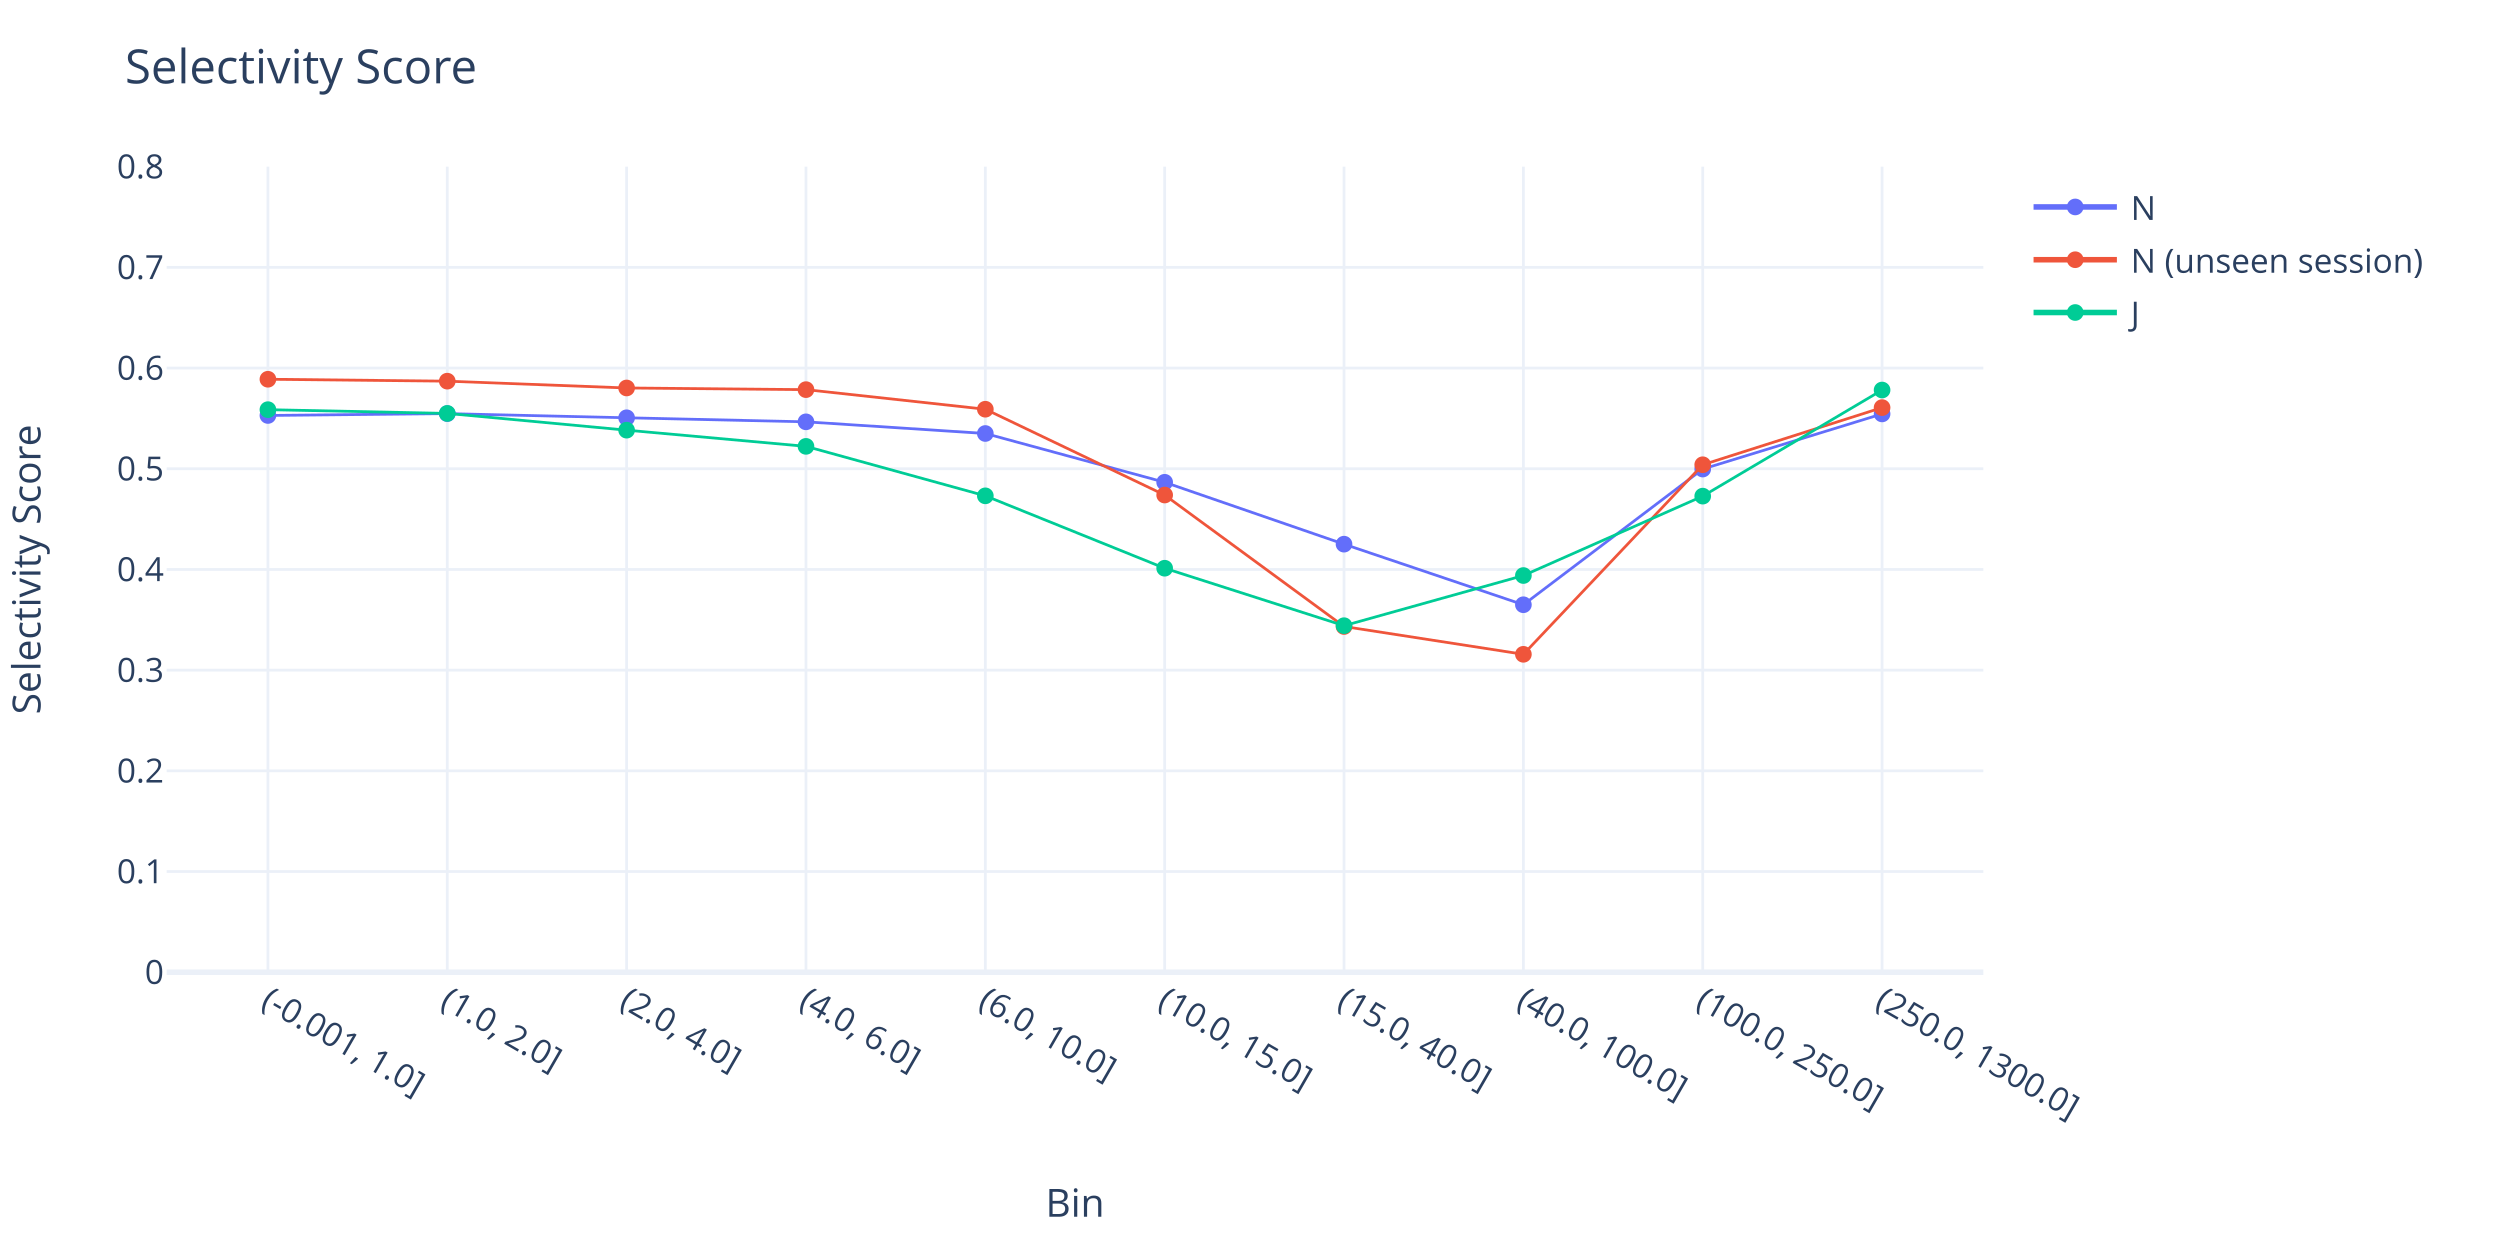
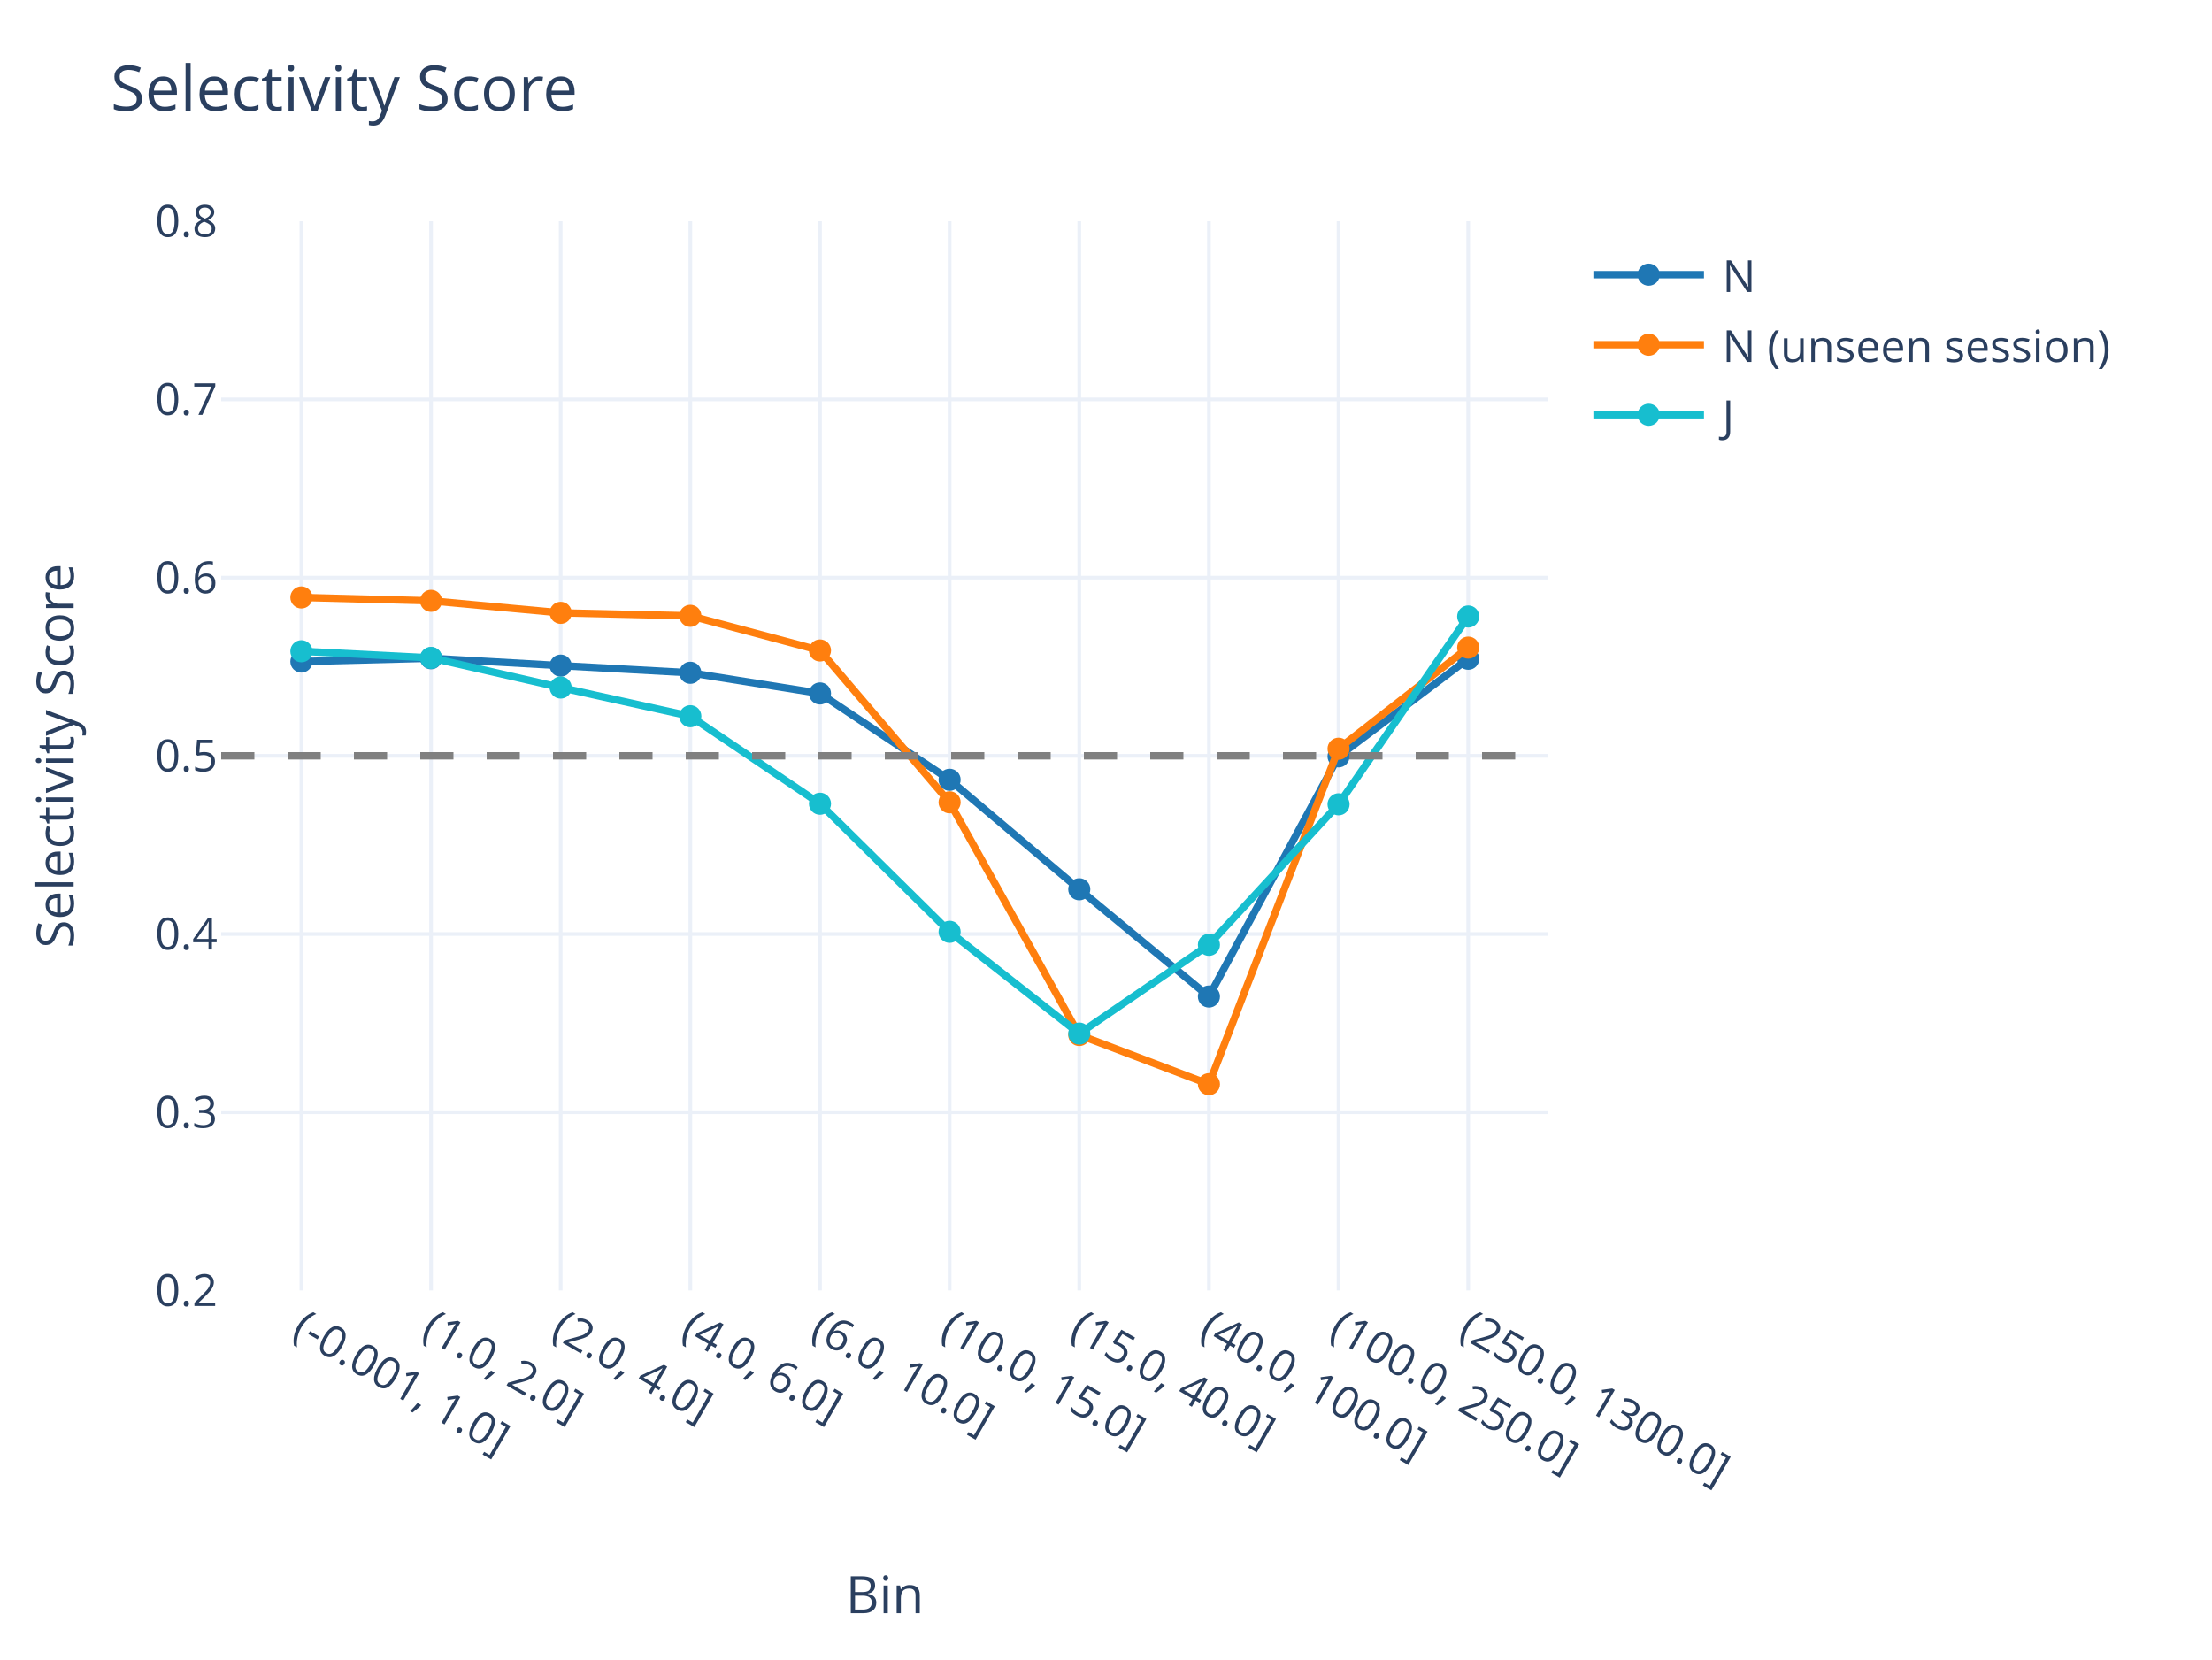
- <svg xmlns="http://www.w3.org/2000/svg" class="main-svg" width="1800" height="900" style="" viewBox="0 0 900 450">
-   <rect x="0" y="0" width="900" height="450" style="fill: rgb(255, 255, 255); fill-opacity: 1;" />
-   <defs id="defs-b07e04">
+ <svg xmlns="http://www.w3.org/2000/svg" class="main-svg" width="600" height="450" style="" viewBox="0 0 600 450">
+   <rect x="0" y="0" width="600" height="450" style="fill: rgb(255, 255, 255); fill-opacity: 1;" />
+   <defs id="defs-a3c5ea">
    <g class="clips">
-       <clipPath id="clipb07e04xyplot" class="plotclip">
-         <rect width="654" height="290" />
-       </clipPath>
-       <clipPath class="axesclip" id="clipb07e04x">
-         <rect x="60" y="0" width="654" height="450" />
-       </clipPath>
-       <clipPath class="axesclip" id="clipb07e04y">
-         <rect x="0" y="60" width="900" height="290" />
-       </clipPath>
-       <clipPath class="axesclip" id="clipb07e04xy">
-         <rect x="60" y="60" width="654" height="290" />
+       <clipPath id="clipa3c5eaxyplot" class="plotclip">
+         <rect width="360" height="290" />
+       </clipPath>
+       <clipPath class="axesclip" id="clipa3c5eax">
+         <rect x="60" y="0" width="360" height="450" />
+       </clipPath>
+       <clipPath class="axesclip" id="clipa3c5eay">
+         <rect x="0" y="60" width="600" height="290" />
+       </clipPath>
+       <clipPath class="axesclip" id="clipa3c5eaxy">
+         <rect x="60" y="60" width="360" height="290" />
      </clipPath>
    </g>
    <g class="gradients" />
+     <g class="patterns" />
  </defs>
  <g class="bglayer" />
  <g class="layer-below">
    <g class="imagelayer" />
    <g class="shapelayer" />
  </g>
  <g class="cartesianlayer">
    <g class="subplot xy">
      <g class="layer-subplot">
        <g class="shapelayer" />
        <g class="imagelayer" />
      </g>
+       <g class="minor-gridlayer">
+         <g class="x" />
+         <g class="y" />
+       </g>
      <g class="gridlayer">
        <g class="x">
-           <path class="xgrid crisp" transform="translate(96.45,0)" d="M0,60v290" style="stroke: rgb(235, 240, 248); stroke-opacity: 1; stroke-width: 1px;" />
-           <path class="xgrid crisp" transform="translate(161.02,0)" d="M0,60v290" style="stroke: rgb(235, 240, 248); stroke-opacity: 1; stroke-width: 1px;" />
-           <path class="xgrid crisp" transform="translate(225.58,0)" d="M0,60v290" style="stroke: rgb(235, 240, 248); stroke-opacity: 1; stroke-width: 1px;" />
-           <path class="xgrid crisp" transform="translate(290.15,0)" d="M0,60v290" style="stroke: rgb(235, 240, 248); stroke-opacity: 1; stroke-width: 1px;" />
-           <path class="xgrid crisp" transform="translate(354.72,0)" d="M0,60v290" style="stroke: rgb(235, 240, 248); stroke-opacity: 1; stroke-width: 1px;" />
-           <path class="xgrid crisp" transform="translate(419.28,0)" d="M0,60v290" style="stroke: rgb(235, 240, 248); stroke-opacity: 1; stroke-width: 1px;" />
-           <path class="xgrid crisp" transform="translate(483.85,0)" d="M0,60v290" style="stroke: rgb(235, 240, 248); stroke-opacity: 1; stroke-width: 1px;" />
-           <path class="xgrid crisp" transform="translate(548.42,0)" d="M0,60v290" style="stroke: rgb(235, 240, 248); stroke-opacity: 1; stroke-width: 1px;" />
-           <path class="xgrid crisp" transform="translate(612.98,0)" d="M0,60v290" style="stroke: rgb(235, 240, 248); stroke-opacity: 1; stroke-width: 1px;" />
-           <path class="xgrid crisp" transform="translate(677.55,0)" d="M0,60v290" style="stroke: rgb(235, 240, 248); stroke-opacity: 1; stroke-width: 1px;" />
+           <path class="xgrid crisp" transform="translate(81.75,0)" d="M0,60v290" style="stroke: rgb(235, 240, 248); stroke-opacity: 1; stroke-width: 1px;" />
+           <path class="xgrid crisp" transform="translate(116.92,0)" d="M0,60v290" style="stroke: rgb(235, 240, 248); stroke-opacity: 1; stroke-width: 1px;" />
+           <path class="xgrid crisp" transform="translate(152.08,0)" d="M0,60v290" style="stroke: rgb(235, 240, 248); stroke-opacity: 1; stroke-width: 1px;" />
+           <path class="xgrid crisp" transform="translate(187.25,0)" d="M0,60v290" style="stroke: rgb(235, 240, 248); stroke-opacity: 1; stroke-width: 1px;" />
+           <path class="xgrid crisp" transform="translate(222.42,0)" d="M0,60v290" style="stroke: rgb(235, 240, 248); stroke-opacity: 1; stroke-width: 1px;" />
+           <path class="xgrid crisp" transform="translate(257.58,0)" d="M0,60v290" style="stroke: rgb(235, 240, 248); stroke-opacity: 1; stroke-width: 1px;" />
+           <path class="xgrid crisp" transform="translate(292.75,0)" d="M0,60v290" style="stroke: rgb(235, 240, 248); stroke-opacity: 1; stroke-width: 1px;" />
+           <path class="xgrid crisp" transform="translate(327.92,0)" d="M0,60v290" style="stroke: rgb(235, 240, 248); stroke-opacity: 1; stroke-width: 1px;" />
+           <path class="xgrid crisp" transform="translate(363.08,0)" d="M0,60v290" style="stroke: rgb(235, 240, 248); stroke-opacity: 1; stroke-width: 1px;" />
+           <path class="xgrid crisp" transform="translate(398.25,0)" d="M0,60v290" style="stroke: rgb(235, 240, 248); stroke-opacity: 1; stroke-width: 1px;" />
        </g>
        <g class="y">
-           <path class="ygrid crisp" transform="translate(0,313.75)" d="M60,0h654" style="stroke: rgb(235, 240, 248); stroke-opacity: 1; stroke-width: 1px;" />
-           <path class="ygrid crisp" transform="translate(0,277.5)" d="M60,0h654" style="stroke: rgb(235, 240, 248); stroke-opacity: 1; stroke-width: 1px;" />
-           <path class="ygrid crisp" transform="translate(0,241.25)" d="M60,0h654" style="stroke: rgb(235, 240, 248); stroke-opacity: 1; stroke-width: 1px;" />
-           <path class="ygrid crisp" transform="translate(0,205)" d="M60,0h654" style="stroke: rgb(235, 240, 248); stroke-opacity: 1; stroke-width: 1px;" />
-           <path class="ygrid crisp" transform="translate(0,168.75)" d="M60,0h654" style="stroke: rgb(235, 240, 248); stroke-opacity: 1; stroke-width: 1px;" />
-           <path class="ygrid crisp" transform="translate(0,132.5)" d="M60,0h654" style="stroke: rgb(235, 240, 248); stroke-opacity: 1; stroke-width: 1px;" />
-           <path class="ygrid crisp" transform="translate(0,96.25)" d="M60,0h654" style="stroke: rgb(235, 240, 248); stroke-opacity: 1; stroke-width: 1px;" />
-         </g>
-       </g>
-       <g class="zerolinelayer">
-         <path class="yzl zl crisp" transform="translate(0,350)" d="M60,0h654" style="stroke: rgb(235, 240, 248); stroke-opacity: 1; stroke-width: 2px;" />
+           <path class="ygrid crisp" transform="translate(0,301.67)" d="M60,0h360" style="stroke: rgb(235, 240, 248); stroke-opacity: 1; stroke-width: 1px;" />
+           <path class="ygrid crisp" transform="translate(0,253.33)" d="M60,0h360" style="stroke: rgb(235, 240, 248); stroke-opacity: 1; stroke-width: 1px;" />
+           <path class="ygrid crisp" transform="translate(0,205)" d="M60,0h360" style="stroke: rgb(235, 240, 248); stroke-opacity: 1; stroke-width: 1px;" />
+           <path class="ygrid crisp" transform="translate(0,156.67)" d="M60,0h360" style="stroke: rgb(235, 240, 248); stroke-opacity: 1; stroke-width: 1px;" />
+           <path class="ygrid crisp" transform="translate(0,108.33)" d="M60,0h360" style="stroke: rgb(235, 240, 248); stroke-opacity: 1; stroke-width: 1px;" />
+         </g>
+       </g>
+       <g class="zerolinelayer" />
+       <g class="layer-between">
+         <g class="shapelayer" />
+         <g class="imagelayer" />
      </g>
      <path class="xlines-below" />
      <path class="ylines-below" />
      <g class="overlines-below" />
      <g class="xaxislayer-below" />
      <g class="yaxislayer-below" />
      <g class="overaxes-below" />
-       <g class="plot" transform="translate(60,60)" clip-path="url('#clipb07e04xyplot')">
-         <g class="scatterlayer mlayer">
-           <g class="trace scatter traced66a57" style="stroke-miterlimit: 2; opacity: 1;">
-             <g class="fills" />
-             <g class="errorbars" />
-             <g class="lines">
-               <path class="js-line" d="M36.45,89.57L101.02,88.9L165.58,90.4L230.15,91.86L294.72,96.06L359.28,113.62L423.85,135.9L488.42,157.71L552.98,108.86L617.55,89.01" style="vector-effect: non-scaling-stroke; fill: none; stroke: rgb(99, 110, 250); stroke-opacity: 1; stroke-width: 2px; opacity: 1;" />
-             </g>
-             <g class="points">
-               <path class="point" transform="translate(36.45,89.57)" d="M3,0A3,3 0 1,1 0,-3A3,3 0 0,1 3,0Z" style="opacity: 1; stroke-width: 0px; fill: rgb(99, 110, 250); fill-opacity: 1;" />
-               <path class="point" transform="translate(101.02,88.9)" d="M3,0A3,3 0 1,1 0,-3A3,3 0 0,1 3,0Z" style="opacity: 1; stroke-width: 0px; fill: rgb(99, 110, 250); fill-opacity: 1;" />
-               <path class="point" transform="translate(165.58,90.4)" d="M3,0A3,3 0 1,1 0,-3A3,3 0 0,1 3,0Z" style="opacity: 1; stroke-width: 0px; fill: rgb(99, 110, 250); fill-opacity: 1;" />
-               <path class="point" transform="translate(230.15,91.86)" d="M3,0A3,3 0 1,1 0,-3A3,3 0 0,1 3,0Z" style="opacity: 1; stroke-width: 0px; fill: rgb(99, 110, 250); fill-opacity: 1;" />
-               <path class="point" transform="translate(294.72,96.06)" d="M3,0A3,3 0 1,1 0,-3A3,3 0 0,1 3,0Z" style="opacity: 1; stroke-width: 0px; fill: rgb(99, 110, 250); fill-opacity: 1;" />
-               <path class="point" transform="translate(359.28,113.62)" d="M3,0A3,3 0 1,1 0,-3A3,3 0 0,1 3,0Z" style="opacity: 1; stroke-width: 0px; fill: rgb(99, 110, 250); fill-opacity: 1;" />
-               <path class="point" transform="translate(423.85,135.9)" d="M3,0A3,3 0 1,1 0,-3A3,3 0 0,1 3,0Z" style="opacity: 1; stroke-width: 0px; fill: rgb(99, 110, 250); fill-opacity: 1;" />
-               <path class="point" transform="translate(488.42,157.71)" d="M3,0A3,3 0 1,1 0,-3A3,3 0 0,1 3,0Z" style="opacity: 1; stroke-width: 0px; fill: rgb(99, 110, 250); fill-opacity: 1;" />
-               <path class="point" transform="translate(552.98,108.86)" d="M3,0A3,3 0 1,1 0,-3A3,3 0 0,1 3,0Z" style="opacity: 1; stroke-width: 0px; fill: rgb(99, 110, 250); fill-opacity: 1;" />
-               <path class="point" transform="translate(617.55,89.01)" d="M3,0A3,3 0 1,1 0,-3A3,3 0 0,1 3,0Z" style="opacity: 1; stroke-width: 0px; fill: rgb(99, 110, 250); fill-opacity: 1;" />
-             </g>
-             <g class="text" />
-           </g>
-           <g class="trace scatter trace0c02f6" style="stroke-miterlimit: 2; opacity: 1;">
-             <g class="fills" />
-             <g class="errorbars" />
-             <g class="lines">
-               <path class="js-line" d="M36.45,76.53L101.02,77.22L165.58,79.67L230.15,80.27L294.72,87.32L359.28,118.21L423.85,165.54L488.42,175.55L552.98,107.31L617.55,86.74" style="vector-effect: non-scaling-stroke; fill: none; stroke: rgb(239, 85, 59); stroke-opacity: 1; stroke-width: 2px; opacity: 1;" />
-             </g>
-             <g class="points">
-               <path class="point" transform="translate(36.45,76.53)" d="M3,0A3,3 0 1,1 0,-3A3,3 0 0,1 3,0Z" style="opacity: 1; stroke-width: 0px; fill: rgb(239, 85, 59); fill-opacity: 1;" />
-               <path class="point" transform="translate(101.02,77.22)" d="M3,0A3,3 0 1,1 0,-3A3,3 0 0,1 3,0Z" style="opacity: 1; stroke-width: 0px; fill: rgb(239, 85, 59); fill-opacity: 1;" />
-               <path class="point" transform="translate(165.58,79.67)" d="M3,0A3,3 0 1,1 0,-3A3,3 0 0,1 3,0Z" style="opacity: 1; stroke-width: 0px; fill: rgb(239, 85, 59); fill-opacity: 1;" />
-               <path class="point" transform="translate(230.15,80.27)" d="M3,0A3,3 0 1,1 0,-3A3,3 0 0,1 3,0Z" style="opacity: 1; stroke-width: 0px; fill: rgb(239, 85, 59); fill-opacity: 1;" />
-               <path class="point" transform="translate(294.72,87.32)" d="M3,0A3,3 0 1,1 0,-3A3,3 0 0,1 3,0Z" style="opacity: 1; stroke-width: 0px; fill: rgb(239, 85, 59); fill-opacity: 1;" />
-               <path class="point" transform="translate(359.28,118.21)" d="M3,0A3,3 0 1,1 0,-3A3,3 0 0,1 3,0Z" style="opacity: 1; stroke-width: 0px; fill: rgb(239, 85, 59); fill-opacity: 1;" />
-               <path class="point" transform="translate(423.85,165.54)" d="M3,0A3,3 0 1,1 0,-3A3,3 0 0,1 3,0Z" style="opacity: 1; stroke-width: 0px; fill: rgb(239, 85, 59); fill-opacity: 1;" />
-               <path class="point" transform="translate(488.42,175.55)" d="M3,0A3,3 0 1,1 0,-3A3,3 0 0,1 3,0Z" style="opacity: 1; stroke-width: 0px; fill: rgb(239, 85, 59); fill-opacity: 1;" />
-               <path class="point" transform="translate(552.98,107.31)" d="M3,0A3,3 0 1,1 0,-3A3,3 0 0,1 3,0Z" style="opacity: 1; stroke-width: 0px; fill: rgb(239, 85, 59); fill-opacity: 1;" />
-               <path class="point" transform="translate(617.55,86.74)" d="M3,0A3,3 0 1,1 0,-3A3,3 0 0,1 3,0Z" style="opacity: 1; stroke-width: 0px; fill: rgb(239, 85, 59); fill-opacity: 1;" />
-             </g>
-             <g class="text" />
-           </g>
-           <g class="trace scatter trace820ba8" style="stroke-miterlimit: 2; opacity: 1;">
-             <g class="fills" />
-             <g class="errorbars" />
-             <g class="lines">
-               <path class="js-line" d="M36.45,87.48L101.02,88.83L165.58,94.86L230.15,100.69L294.72,118.5L359.28,144.56L423.85,165.25L488.42,147.19L552.98,118.61L617.55,80.41" style="vector-effect: non-scaling-stroke; fill: none; stroke: rgb(0, 204, 150); stroke-opacity: 1; stroke-width: 2px; opacity: 1;" />
-             </g>
-             <g class="points">
-               <path class="point" transform="translate(36.45,87.48)" d="M3,0A3,3 0 1,1 0,-3A3,3 0 0,1 3,0Z" style="opacity: 1; stroke-width: 0px; fill: rgb(0, 204, 150); fill-opacity: 1;" />
-               <path class="point" transform="translate(101.02,88.83)" d="M3,0A3,3 0 1,1 0,-3A3,3 0 0,1 3,0Z" style="opacity: 1; stroke-width: 0px; fill: rgb(0, 204, 150); fill-opacity: 1;" />
-               <path class="point" transform="translate(165.58,94.86)" d="M3,0A3,3 0 1,1 0,-3A3,3 0 0,1 3,0Z" style="opacity: 1; stroke-width: 0px; fill: rgb(0, 204, 150); fill-opacity: 1;" />
-               <path class="point" transform="translate(230.15,100.69)" d="M3,0A3,3 0 1,1 0,-3A3,3 0 0,1 3,0Z" style="opacity: 1; stroke-width: 0px; fill: rgb(0, 204, 150); fill-opacity: 1;" />
-               <path class="point" transform="translate(294.72,118.5)" d="M3,0A3,3 0 1,1 0,-3A3,3 0 0,1 3,0Z" style="opacity: 1; stroke-width: 0px; fill: rgb(0, 204, 150); fill-opacity: 1;" />
-               <path class="point" transform="translate(359.28,144.56)" d="M3,0A3,3 0 1,1 0,-3A3,3 0 0,1 3,0Z" style="opacity: 1; stroke-width: 0px; fill: rgb(0, 204, 150); fill-opacity: 1;" />
-               <path class="point" transform="translate(423.85,165.25)" d="M3,0A3,3 0 1,1 0,-3A3,3 0 0,1 3,0Z" style="opacity: 1; stroke-width: 0px; fill: rgb(0, 204, 150); fill-opacity: 1;" />
-               <path class="point" transform="translate(488.42,147.19)" d="M3,0A3,3 0 1,1 0,-3A3,3 0 0,1 3,0Z" style="opacity: 1; stroke-width: 0px; fill: rgb(0, 204, 150); fill-opacity: 1;" />
-               <path class="point" transform="translate(552.98,118.61)" d="M3,0A3,3 0 1,1 0,-3A3,3 0 0,1 3,0Z" style="opacity: 1; stroke-width: 0px; fill: rgb(0, 204, 150); fill-opacity: 1;" />
-               <path class="point" transform="translate(617.55,80.41)" d="M3,0A3,3 0 1,1 0,-3A3,3 0 0,1 3,0Z" style="opacity: 1; stroke-width: 0px; fill: rgb(0, 204, 150); fill-opacity: 1;" />
-             </g>
-             <g class="text" />
-           </g>
-         </g>
-       </g>
-       <g class="overplot" />
+       <g class="overplot">
+         <g class="xy" transform="translate(60,60)" clip-path="url(#clipa3c5eaxyplot)">
+           <g class="scatterlayer mlayer">
+             <g class="trace scatter trace5f40be" style="stroke-miterlimit: 2; opacity: 1;">
+               <g class="fills" />
+               <g class="errorbars" />
+               <g class="lines">
+                 <path class="js-line" d="M21.75,119.43L56.92,118.54L92.08,120.54L127.25,122.48L162.42,128.08L197.58,151.5L232.75,181.2L267.92,210.29L303.08,145.15L338.25,118.68" style="vector-effect: none; fill: none; stroke: rgb(31, 119, 180); stroke-opacity: 1; stroke-width: 2px; opacity: 1;" />
+               </g>
+               <g class="points">
+                 <path class="point" transform="translate(21.75,119.43)" d="M3,0A3,3 0 1,1 0,-3A3,3 0 0,1 3,0Z" style="opacity: 1; stroke-width: 0px; fill: rgb(31, 119, 180); fill-opacity: 1;" />
+                 <path class="point" transform="translate(56.92,118.54)" d="M3,0A3,3 0 1,1 0,-3A3,3 0 0,1 3,0Z" style="opacity: 1; stroke-width: 0px; fill: rgb(31, 119, 180); fill-opacity: 1;" />
+                 <path class="point" transform="translate(92.08,120.54)" d="M3,0A3,3 0 1,1 0,-3A3,3 0 0,1 3,0Z" style="opacity: 1; stroke-width: 0px; fill: rgb(31, 119, 180); fill-opacity: 1;" />
+                 <path class="point" transform="translate(127.25,122.48)" d="M3,0A3,3 0 1,1 0,-3A3,3 0 0,1 3,0Z" style="opacity: 1; stroke-width: 0px; fill: rgb(31, 119, 180); fill-opacity: 1;" />
+                 <path class="point" transform="translate(162.42,128.08)" d="M3,0A3,3 0 1,1 0,-3A3,3 0 0,1 3,0Z" style="opacity: 1; stroke-width: 0px; fill: rgb(31, 119, 180); fill-opacity: 1;" />
+                 <path class="point" transform="translate(197.58,151.5)" d="M3,0A3,3 0 1,1 0,-3A3,3 0 0,1 3,0Z" style="opacity: 1; stroke-width: 0px; fill: rgb(31, 119, 180); fill-opacity: 1;" />
+                 <path class="point" transform="translate(232.75,181.2)" d="M3,0A3,3 0 1,1 0,-3A3,3 0 0,1 3,0Z" style="opacity: 1; stroke-width: 0px; fill: rgb(31, 119, 180); fill-opacity: 1;" />
+                 <path class="point" transform="translate(267.92,210.29)" d="M3,0A3,3 0 1,1 0,-3A3,3 0 0,1 3,0Z" style="opacity: 1; stroke-width: 0px; fill: rgb(31, 119, 180); fill-opacity: 1;" />
+                 <path class="point" transform="translate(303.08,145.15)" d="M3,0A3,3 0 1,1 0,-3A3,3 0 0,1 3,0Z" style="opacity: 1; stroke-width: 0px; fill: rgb(31, 119, 180); fill-opacity: 1;" />
+                 <path class="point" transform="translate(338.25,118.68)" d="M3,0A3,3 0 1,1 0,-3A3,3 0 0,1 3,0Z" style="opacity: 1; stroke-width: 0px; fill: rgb(31, 119, 180); fill-opacity: 1;" />
+               </g>
+               <g class="text" />
+             </g>
+             <g class="trace scatter tracea2a5ac" style="stroke-miterlimit: 2; opacity: 1;">
+               <g class="fills" />
+               <g class="errorbars" />
+               <g class="lines">
+                 <path class="js-line" d="M21.75,102.04L56.92,102.96L92.08,106.22L127.25,107.03L162.42,116.43L197.58,157.61L232.75,220.72L267.92,234.07L303.08,143.08L338.25,115.65" style="vector-effect: none; fill: none; stroke: rgb(255, 127, 14); stroke-opacity: 1; stroke-width: 2px; opacity: 1;" />
+               </g>
+               <g class="points">
+                 <path class="point" transform="translate(21.75,102.04)" d="M3,0A3,3 0 1,1 0,-3A3,3 0 0,1 3,0Z" style="opacity: 1; stroke-width: 0px; fill: rgb(255, 127, 14); fill-opacity: 1;" />
+                 <path class="point" transform="translate(56.92,102.96)" d="M3,0A3,3 0 1,1 0,-3A3,3 0 0,1 3,0Z" style="opacity: 1; stroke-width: 0px; fill: rgb(255, 127, 14); fill-opacity: 1;" />
+                 <path class="point" transform="translate(92.08,106.22)" d="M3,0A3,3 0 1,1 0,-3A3,3 0 0,1 3,0Z" style="opacity: 1; stroke-width: 0px; fill: rgb(255, 127, 14); fill-opacity: 1;" />
+                 <path class="point" transform="translate(127.25,107.03)" d="M3,0A3,3 0 1,1 0,-3A3,3 0 0,1 3,0Z" style="opacity: 1; stroke-width: 0px; fill: rgb(255, 127, 14); fill-opacity: 1;" />
+                 <path class="point" transform="translate(162.42,116.43)" d="M3,0A3,3 0 1,1 0,-3A3,3 0 0,1 3,0Z" style="opacity: 1; stroke-width: 0px; fill: rgb(255, 127, 14); fill-opacity: 1;" />
+                 <path class="point" transform="translate(197.58,157.61)" d="M3,0A3,3 0 1,1 0,-3A3,3 0 0,1 3,0Z" style="opacity: 1; stroke-width: 0px; fill: rgb(255, 127, 14); fill-opacity: 1;" />
+                 <path class="point" transform="translate(232.75,220.72)" d="M3,0A3,3 0 1,1 0,-3A3,3 0 0,1 3,0Z" style="opacity: 1; stroke-width: 0px; fill: rgb(255, 127, 14); fill-opacity: 1;" />
+                 <path class="point" transform="translate(267.92,234.07)" d="M3,0A3,3 0 1,1 0,-3A3,3 0 0,1 3,0Z" style="opacity: 1; stroke-width: 0px; fill: rgb(255, 127, 14); fill-opacity: 1;" />
+                 <path class="point" transform="translate(303.08,143.08)" d="M3,0A3,3 0 1,1 0,-3A3,3 0 0,1 3,0Z" style="opacity: 1; stroke-width: 0px; fill: rgb(255, 127, 14); fill-opacity: 1;" />
+                 <path class="point" transform="translate(338.25,115.65)" d="M3,0A3,3 0 1,1 0,-3A3,3 0 0,1 3,0Z" style="opacity: 1; stroke-width: 0px; fill: rgb(255, 127, 14); fill-opacity: 1;" />
+               </g>
+               <g class="text" />
+             </g>
+             <g class="trace scatter trace5d54a3" style="stroke-miterlimit: 2; opacity: 1;">
+               <g class="fills" />
+               <g class="errorbars" />
+               <g class="lines">
+                 <path class="js-line" d="M21.75,116.64L56.92,118.44L92.08,126.48L127.25,134.26L162.42,158L197.58,192.74L232.75,220.34L267.92,196.26L303.08,158.15L338.25,107.21" style="vector-effect: none; fill: none; stroke: rgb(23, 190, 207); stroke-opacity: 1; stroke-width: 2px; opacity: 1;" />
+               </g>
+               <g class="points">
+                 <path class="point" transform="translate(21.75,116.64)" d="M3,0A3,3 0 1,1 0,-3A3,3 0 0,1 3,0Z" style="opacity: 1; stroke-width: 0px; fill: rgb(23, 190, 207); fill-opacity: 1;" />
+                 <path class="point" transform="translate(56.92,118.44)" d="M3,0A3,3 0 1,1 0,-3A3,3 0 0,1 3,0Z" style="opacity: 1; stroke-width: 0px; fill: rgb(23, 190, 207); fill-opacity: 1;" />
+                 <path class="point" transform="translate(92.08,126.48)" d="M3,0A3,3 0 1,1 0,-3A3,3 0 0,1 3,0Z" style="opacity: 1; stroke-width: 0px; fill: rgb(23, 190, 207); fill-opacity: 1;" />
+                 <path class="point" transform="translate(127.25,134.26)" d="M3,0A3,3 0 1,1 0,-3A3,3 0 0,1 3,0Z" style="opacity: 1; stroke-width: 0px; fill: rgb(23, 190, 207); fill-opacity: 1;" />
+                 <path class="point" transform="translate(162.42,158)" d="M3,0A3,3 0 1,1 0,-3A3,3 0 0,1 3,0Z" style="opacity: 1; stroke-width: 0px; fill: rgb(23, 190, 207); fill-opacity: 1;" />
+                 <path class="point" transform="translate(197.58,192.74)" d="M3,0A3,3 0 1,1 0,-3A3,3 0 0,1 3,0Z" style="opacity: 1; stroke-width: 0px; fill: rgb(23, 190, 207); fill-opacity: 1;" />
+                 <path class="point" transform="translate(232.75,220.34)" d="M3,0A3,3 0 1,1 0,-3A3,3 0 0,1 3,0Z" style="opacity: 1; stroke-width: 0px; fill: rgb(23, 190, 207); fill-opacity: 1;" />
+                 <path class="point" transform="translate(267.92,196.26)" d="M3,0A3,3 0 1,1 0,-3A3,3 0 0,1 3,0Z" style="opacity: 1; stroke-width: 0px; fill: rgb(23, 190, 207); fill-opacity: 1;" />
+                 <path class="point" transform="translate(303.08,158.15)" d="M3,0A3,3 0 1,1 0,-3A3,3 0 0,1 3,0Z" style="opacity: 1; stroke-width: 0px; fill: rgb(23, 190, 207); fill-opacity: 1;" />
+                 <path class="point" transform="translate(338.25,107.21)" d="M3,0A3,3 0 1,1 0,-3A3,3 0 0,1 3,0Z" style="opacity: 1; stroke-width: 0px; fill: rgb(23, 190, 207); fill-opacity: 1;" />
+               </g>
+               <g class="text" />
+             </g>
+           </g>
+         </g>
+       </g>
      <path class="xlines-above crisp" d="M0,0" style="fill: none;" />
      <path class="ylines-above crisp" d="M0,0" style="fill: none;" />
      <g class="overlines-above" />
      <g class="xaxislayer-above">
        <g class="xtick">
-           <text text-anchor="start" x="0" y="363" transform="translate(96.45,0) rotate(30,0,357)" style="font-family: 'Open Sans', verdana, arial, sans-serif; font-size: 12px; fill: rgb(42, 63, 95); fill-opacity: 1; white-space: pre;">(-0.001, 1.0]</text>
-         </g>
-         <g class="xtick">
-           <text text-anchor="start" x="0" y="363" transform="translate(161.02,0) rotate(30,0,357)" style="font-family: 'Open Sans', verdana, arial, sans-serif; font-size: 12px; fill: rgb(42, 63, 95); fill-opacity: 1; white-space: pre;">(1.0, 2.0]</text>
-         </g>
-         <g class="xtick">
-           <text text-anchor="start" x="0" y="363" transform="translate(225.58,0) rotate(30,0,357)" style="font-family: 'Open Sans', verdana, arial, sans-serif; font-size: 12px; fill: rgb(42, 63, 95); fill-opacity: 1; white-space: pre;">(2.0, 4.0]</text>
-         </g>
-         <g class="xtick">
-           <text text-anchor="start" x="0" y="363" transform="translate(290.15,0) rotate(30,0,357)" style="font-family: 'Open Sans', verdana, arial, sans-serif; font-size: 12px; fill: rgb(42, 63, 95); fill-opacity: 1; white-space: pre;">(4.0, 6.0]</text>
-         </g>
-         <g class="xtick">
-           <text text-anchor="start" x="0" y="363" transform="translate(354.72,0) rotate(30,0,357)" style="font-family: 'Open Sans', verdana, arial, sans-serif; font-size: 12px; fill: rgb(42, 63, 95); fill-opacity: 1; white-space: pre;">(6.0, 10.0]</text>
-         </g>
-         <g class="xtick">
-           <text text-anchor="start" x="0" y="363" transform="translate(419.28,0) rotate(30,0,357)" style="font-family: 'Open Sans', verdana, arial, sans-serif; font-size: 12px; fill: rgb(42, 63, 95); fill-opacity: 1; white-space: pre;">(10.0, 15.0]</text>
-         </g>
-         <g class="xtick">
-           <text text-anchor="start" x="0" y="363" transform="translate(483.85,0) rotate(30,0,357)" style="font-family: 'Open Sans', verdana, arial, sans-serif; font-size: 12px; fill: rgb(42, 63, 95); fill-opacity: 1; white-space: pre;">(15.0, 40.0]</text>
-         </g>
-         <g class="xtick">
-           <text text-anchor="start" x="0" y="363" transform="translate(548.42,0) rotate(30,0,357)" style="font-family: 'Open Sans', verdana, arial, sans-serif; font-size: 12px; fill: rgb(42, 63, 95); fill-opacity: 1; white-space: pre;">(40.0, 100.0]</text>
-         </g>
-         <g class="xtick">
-           <text text-anchor="start" x="0" y="363" transform="translate(612.98,0) rotate(30,0,357)" style="font-family: 'Open Sans', verdana, arial, sans-serif; font-size: 12px; fill: rgb(42, 63, 95); fill-opacity: 1; white-space: pre;">(100.0, 250.0]</text>
-         </g>
-         <g class="xtick">
-           <text text-anchor="start" x="0" y="363" transform="translate(677.55,0) rotate(30,0,357)" style="font-family: 'Open Sans', verdana, arial, sans-serif; font-size: 12px; fill: rgb(42, 63, 95); fill-opacity: 1; white-space: pre;">(250.0, 1300.0]</text>
+           <text text-anchor="start" x="0" y="363" transform="translate(81.75,0) rotate(30,0,357)" style="font-family: 'Open Sans', verdana, arial, sans-serif; font-size: 12px; fill: rgb(42, 63, 95); fill-opacity: 1; white-space: pre; opacity: 1;">(-0.001, 1.0]</text>
+         </g>
+         <g class="xtick">
+           <text text-anchor="start" x="0" y="363" transform="translate(116.92,0) rotate(30,0,357)" style="font-family: 'Open Sans', verdana, arial, sans-serif; font-size: 12px; fill: rgb(42, 63, 95); fill-opacity: 1; white-space: pre; opacity: 1;">(1.0, 2.0]</text>
+         </g>
+         <g class="xtick">
+           <text text-anchor="start" x="0" y="363" transform="translate(152.08,0) rotate(30,0,357)" style="font-family: 'Open Sans', verdana, arial, sans-serif; font-size: 12px; fill: rgb(42, 63, 95); fill-opacity: 1; white-space: pre; opacity: 1;">(2.0, 4.0]</text>
+         </g>
+         <g class="xtick">
+           <text text-anchor="start" x="0" y="363" transform="translate(187.25,0) rotate(30,0,357)" style="font-family: 'Open Sans', verdana, arial, sans-serif; font-size: 12px; fill: rgb(42, 63, 95); fill-opacity: 1; white-space: pre; opacity: 1;">(4.0, 6.0]</text>
+         </g>
+         <g class="xtick">
+           <text text-anchor="start" x="0" y="363" transform="translate(222.42,0) rotate(30,0,357)" style="font-family: 'Open Sans', verdana, arial, sans-serif; font-size: 12px; fill: rgb(42, 63, 95); fill-opacity: 1; white-space: pre; opacity: 1;">(6.0, 10.0]</text>
+         </g>
+         <g class="xtick">
+           <text text-anchor="start" x="0" y="363" transform="translate(257.58,0) rotate(30,0,357)" style="font-family: 'Open Sans', verdana, arial, sans-serif; font-size: 12px; fill: rgb(42, 63, 95); fill-opacity: 1; white-space: pre; opacity: 1;">(10.0, 15.0]</text>
+         </g>
+         <g class="xtick">
+           <text text-anchor="start" x="0" y="363" transform="translate(292.75,0) rotate(30,0,357)" style="font-family: 'Open Sans', verdana, arial, sans-serif; font-size: 12px; fill: rgb(42, 63, 95); fill-opacity: 1; white-space: pre; opacity: 1;">(15.0, 40.0]</text>
+         </g>
+         <g class="xtick">
+           <text text-anchor="start" x="0" y="363" transform="translate(327.92,0) rotate(30,0,357)" style="font-family: 'Open Sans', verdana, arial, sans-serif; font-size: 12px; fill: rgb(42, 63, 95); fill-opacity: 1; white-space: pre; opacity: 1;">(40.0, 100.0]</text>
+         </g>
+         <g class="xtick">
+           <text text-anchor="start" x="0" y="363" transform="translate(363.08,0) rotate(30,0,357)" style="font-family: 'Open Sans', verdana, arial, sans-serif; font-size: 12px; fill: rgb(42, 63, 95); fill-opacity: 1; white-space: pre; opacity: 1;">(100.0, 250.0]</text>
+         </g>
+         <g class="xtick">
+           <text text-anchor="start" x="0" y="363" transform="translate(398.25,0) rotate(30,0,357)" style="font-family: 'Open Sans', verdana, arial, sans-serif; font-size: 12px; fill: rgb(42, 63, 95); fill-opacity: 1; white-space: pre; opacity: 1;">(250.0, 1300.0]</text>
        </g>
      </g>
      <g class="yaxislayer-above">
        <g class="ytick">
-           <text text-anchor="end" x="59" y="4.2" transform="translate(0,350)" style="font-family: 'Open Sans', verdana, arial, sans-serif; font-size: 12px; fill: rgb(42, 63, 95); fill-opacity: 1; white-space: pre;">0</text>
-         </g>
-         <g class="ytick">
-           <text text-anchor="end" x="59" y="4.2" transform="translate(0,313.75)" style="font-family: 'Open Sans', verdana, arial, sans-serif; font-size: 12px; fill: rgb(42, 63, 95); fill-opacity: 1; white-space: pre;">0.1</text>
-         </g>
-         <g class="ytick">
-           <text text-anchor="end" x="59" y="4.2" transform="translate(0,277.5)" style="font-family: 'Open Sans', verdana, arial, sans-serif; font-size: 12px; fill: rgb(42, 63, 95); fill-opacity: 1; white-space: pre;">0.2</text>
-         </g>
-         <g class="ytick">
-           <text text-anchor="end" x="59" y="4.2" transform="translate(0,241.25)" style="font-family: 'Open Sans', verdana, arial, sans-serif; font-size: 12px; fill: rgb(42, 63, 95); fill-opacity: 1; white-space: pre;">0.3</text>
-         </g>
-         <g class="ytick">
-           <text text-anchor="end" x="59" y="4.2" transform="translate(0,205)" style="font-family: 'Open Sans', verdana, arial, sans-serif; font-size: 12px; fill: rgb(42, 63, 95); fill-opacity: 1; white-space: pre;">0.4</text>
-         </g>
-         <g class="ytick">
-           <text text-anchor="end" x="59" y="4.2" transform="translate(0,168.75)" style="font-family: 'Open Sans', verdana, arial, sans-serif; font-size: 12px; fill: rgb(42, 63, 95); fill-opacity: 1; white-space: pre;">0.5</text>
-         </g>
-         <g class="ytick">
-           <text text-anchor="end" x="59" y="4.2" transform="translate(0,132.5)" style="font-family: 'Open Sans', verdana, arial, sans-serif; font-size: 12px; fill: rgb(42, 63, 95); fill-opacity: 1; white-space: pre;">0.6</text>
-         </g>
-         <g class="ytick">
-           <text text-anchor="end" x="59" y="4.2" transform="translate(0,96.25)" style="font-family: 'Open Sans', verdana, arial, sans-serif; font-size: 12px; fill: rgb(42, 63, 95); fill-opacity: 1; white-space: pre;">0.7</text>
-         </g>
-         <g class="ytick">
-           <text text-anchor="end" x="59" y="4.2" transform="translate(0,60)" style="font-family: 'Open Sans', verdana, arial, sans-serif; font-size: 12px; fill: rgb(42, 63, 95); fill-opacity: 1; white-space: pre;">0.8</text>
+           <text text-anchor="end" x="59" y="4.2" transform="translate(0,350)" style="font-family: 'Open Sans', verdana, arial, sans-serif; font-size: 12px; fill: rgb(42, 63, 95); fill-opacity: 1; white-space: pre; opacity: 1;">0.2</text>
+         </g>
+         <g class="ytick">
+           <text text-anchor="end" x="59" y="4.2" style="font-family: 'Open Sans', verdana, arial, sans-serif; font-size: 12px; fill: rgb(42, 63, 95); fill-opacity: 1; white-space: pre; opacity: 1;" transform="translate(0,301.67)">0.3</text>
+         </g>
+         <g class="ytick">
+           <text text-anchor="end" x="59" y="4.2" style="font-family: 'Open Sans', verdana, arial, sans-serif; font-size: 12px; fill: rgb(42, 63, 95); fill-opacity: 1; white-space: pre; opacity: 1;" transform="translate(0,253.33)">0.4</text>
+         </g>
+         <g class="ytick">
+           <text text-anchor="end" x="59" y="4.2" style="font-family: 'Open Sans', verdana, arial, sans-serif; font-size: 12px; fill: rgb(42, 63, 95); fill-opacity: 1; white-space: pre; opacity: 1;" transform="translate(0,205)">0.5</text>
+         </g>
+         <g class="ytick">
+           <text text-anchor="end" x="59" y="4.2" style="font-family: 'Open Sans', verdana, arial, sans-serif; font-size: 12px; fill: rgb(42, 63, 95); fill-opacity: 1; white-space: pre; opacity: 1;" transform="translate(0,156.67)">0.6</text>
+         </g>
+         <g class="ytick">
+           <text text-anchor="end" x="59" y="4.2" style="font-family: 'Open Sans', verdana, arial, sans-serif; font-size: 12px; fill: rgb(42, 63, 95); fill-opacity: 1; white-space: pre; opacity: 1;" transform="translate(0,108.33)">0.7</text>
+         </g>
+         <g class="ytick">
+           <text text-anchor="end" x="59" y="4.2" style="font-family: 'Open Sans', verdana, arial, sans-serif; font-size: 12px; fill: rgb(42, 63, 95); fill-opacity: 1; white-space: pre; opacity: 1;" transform="translate(0,60)">0.8</text>
        </g>
      </g>
      <g class="overaxes-above" />
    </g>
  </g>
  <g class="polarlayer" />
+   <g class="smithlayer" />
  <g class="ternarylayer" />
  <g class="geolayer" />
  <g class="funnelarealayer" />
  <g class="pielayer" />
+   <g class="iciclelayer" />
  <g class="treemaplayer" />
  <g class="sunburstlayer" />
  <g class="glimages" />
-   <defs id="topdefs-b07e04">
+   <defs id="topdefs-a3c5ea">
    <g class="clips" />
-     <clipPath id="legendb07e04">
+     <clipPath id="legenda3c5ea">
      <rect width="161" height="67" x="0" y="0" />
    </clipPath>
  </defs>
  <g class="layer-above">
    <g class="imagelayer" />
-     <g class="shapelayer" />
+     <g class="shapelayer">
+       <g class="shape-group" data-index="0" clip-path="url(#clipa3c5eay)">
+         <path data-index="0" fill-rule="evenodd" d="M60,205L420,205" style="opacity: 1; stroke: rgb(128, 128, 128); stroke-opacity: 1; fill: rgb(0, 0, 0); fill-opacity: 0; stroke-dasharray: 9px, 9px; stroke-width: 2px;" />
+       </g>
+     </g>
  </g>
  <g class="infolayer">
-     <g class="legend" pointer-events="all" transform="translate(727.08,60)">
-       <rect class="bg" shape-rendering="crispEdges" style="stroke: rgb(68, 68, 68); stroke-opacity: 1; fill: rgb(255, 255, 255); fill-opacity: 1; stroke-width: 0px;" width="161" height="67" x="0" y="0" />
-       <g class="scrollbox" transform="" clip-path="url('#legendb07e04')">
+     <g class="legend" pointer-events="all" transform="translate(427.2,60)">
+       <rect class="bg" shape-rendering="crispEdges" width="161" height="67" x="0" y="0" style="stroke: rgb(68, 68, 68); stroke-opacity: 1; fill: rgb(255, 255, 255); fill-opacity: 1; stroke-width: 0px;" />
+       <g class="scrollbox" transform="" clip-path="url(#legenda3c5ea)">
        <g class="groups">
          <g class="traces" transform="translate(0,14.5)" style="opacity: 1;">
            <text class="legendtext" text-anchor="start" x="40" y="4.68" style="font-family: 'Open Sans', verdana, arial, sans-serif; font-size: 12px; fill: rgb(42, 63, 95); fill-opacity: 1; white-space: pre;">N</text>
            <g class="layers" style="opacity: 1;">
              <g class="legendfill" />
              <g class="legendlines">
-                 <path class="js-line" d="M5,0h30" style="fill: none; stroke: rgb(99, 110, 250); stroke-opacity: 1; stroke-width: 2px;" />
+                 <path class="js-line" d="M5,0h30" style="fill: none; stroke: rgb(31, 119, 180); stroke-opacity: 1; stroke-width: 2px;" />
              </g>
              <g class="legendsymbols">
                <g class="legendpoints">
-                   <path class="scatterpts" transform="translate(20,0)" d="M3,0A3,3 0 1,1 0,-3A3,3 0 0,1 3,0Z" style="opacity: 1; stroke-width: 0px; fill: rgb(99, 110, 250); fill-opacity: 1;" />
+                   <path class="scatterpts" transform="translate(20,0)" d="M3,0A3,3 0 1,1 0,-3A3,3 0 0,1 3,0Z" style="opacity: 1; stroke-width: 0px; fill: rgb(31, 119, 180); fill-opacity: 1;" />
                </g>
              </g>
            </g>
            <rect class="legendtoggle" x="0" y="-9.5" width="155.719" height="19" style="fill: rgb(0, 0, 0); fill-opacity: 0;" />
          </g>
          <g class="traces" transform="translate(0,33.5)" style="opacity: 1;">
            <text class="legendtext" text-anchor="start" x="40" y="4.68" style="font-family: 'Open Sans', verdana, arial, sans-serif; font-size: 12px; fill: rgb(42, 63, 95); fill-opacity: 1; white-space: pre;">N (unseen session)</text>
            <g class="layers" style="opacity: 1;">
              <g class="legendfill" />
              <g class="legendlines">
-                 <path class="js-line" d="M5,0h30" style="fill: none; stroke: rgb(239, 85, 59); stroke-opacity: 1; stroke-width: 2px;" />
+                 <path class="js-line" d="M5,0h30" style="fill: none; stroke: rgb(255, 127, 14); stroke-opacity: 1; stroke-width: 2px;" />
              </g>
              <g class="legendsymbols">
                <g class="legendpoints">
-                   <path class="scatterpts" transform="translate(20,0)" d="M3,0A3,3 0 1,1 0,-3A3,3 0 0,1 3,0Z" style="opacity: 1; stroke-width: 0px; fill: rgb(239, 85, 59); fill-opacity: 1;" />
+                   <path class="scatterpts" transform="translate(20,0)" d="M3,0A3,3 0 1,1 0,-3A3,3 0 0,1 3,0Z" style="opacity: 1; stroke-width: 0px; fill: rgb(255, 127, 14); fill-opacity: 1;" />
                </g>
              </g>
            </g>
            <rect class="legendtoggle" x="0" y="-9.5" width="155.719" height="19" style="fill: rgb(0, 0, 0); fill-opacity: 0;" />
          </g>
          <g class="traces" transform="translate(0,52.5)" style="opacity: 1;">
            <text class="legendtext" text-anchor="start" x="40" y="4.68" style="font-family: 'Open Sans', verdana, arial, sans-serif; font-size: 12px; fill: rgb(42, 63, 95); fill-opacity: 1; white-space: pre;">J</text>
            <g class="layers" style="opacity: 1;">
              <g class="legendfill" />
              <g class="legendlines">
-                 <path class="js-line" d="M5,0h30" style="fill: none; stroke: rgb(0, 204, 150); stroke-opacity: 1; stroke-width: 2px;" />
+                 <path class="js-line" d="M5,0h30" style="fill: none; stroke: rgb(23, 190, 207); stroke-opacity: 1; stroke-width: 2px;" />
              </g>
              <g class="legendsymbols">
                <g class="legendpoints">
-                   <path class="scatterpts" transform="translate(20,0)" d="M3,0A3,3 0 1,1 0,-3A3,3 0 0,1 3,0Z" style="opacity: 1; stroke-width: 0px; fill: rgb(0, 204, 150); fill-opacity: 1;" />
+                   <path class="scatterpts" transform="translate(20,0)" d="M3,0A3,3 0 1,1 0,-3A3,3 0 0,1 3,0Z" style="opacity: 1; stroke-width: 0px; fill: rgb(23, 190, 207); fill-opacity: 1;" />
                </g>
              </g>
            </g>
            <rect class="legendtoggle" x="0" y="-9.5" width="155.719" height="19" style="fill: rgb(0, 0, 0); fill-opacity: 0;" />
          </g>
        </g>
      </g>
-       <rect class="scrollbar" rx="20" ry="3" width="0" height="0" style="fill: rgb(128, 139, 164); fill-opacity: 1;" x="0" y="0" />
+       <rect class="scrollbar" rx="20" ry="3" width="0" height="0" x="0" y="0" style="fill: rgb(128, 139, 164); fill-opacity: 1;" />
    </g>
    <g class="g-gtitle">
-       <text class="gtitle" x="45" y="30" text-anchor="start" dy="0em" style="font-family: 'Open Sans', verdana, arial, sans-serif; font-size: 17px; fill: rgb(42, 63, 95); opacity: 1; font-weight: normal; white-space: pre;">Selectivity Score</text>
+       <text class="gtitle" x="30" y="30" text-anchor="start" dy="0em" style="opacity: 1; font-family: 'Open Sans', verdana, arial, sans-serif; font-size: 17px; fill: rgb(42, 63, 95); fill-opacity: 1; white-space: pre;">Selectivity Score</text>
    </g>
    <g class="g-xtitle">
-       <text class="xtitle" x="387" y="438.031" text-anchor="middle" style="font-family: 'Open Sans', verdana, arial, sans-serif; font-size: 14px; fill: rgb(42, 63, 95); opacity: 1; font-weight: normal; white-space: pre;">Bin</text>
+       <text class="xtitle" x="240" y="437.531" text-anchor="middle" style="opacity: 1; font-family: 'Open Sans', verdana, arial, sans-serif; font-size: 14px; fill: rgb(42, 63, 95); fill-opacity: 1; white-space: pre;">Bin</text>
    </g>
    <g class="g-ytitle">
-       <text class="ytitle" transform="rotate(-90,14.575,205)" x="14.575" y="205" text-anchor="middle" style="font-family: 'Open Sans', verdana, arial, sans-serif; font-size: 14px; fill: rgb(42, 63, 95); opacity: 1; font-weight: normal; white-space: pre;">Selectivity Score</text>
+       <text class="ytitle" transform="rotate(-90,19.975,205)" x="19.975" y="205" text-anchor="middle" style="opacity: 1; font-family: 'Open Sans', verdana, arial, sans-serif; font-size: 14px; fill: rgb(42, 63, 95); fill-opacity: 1; white-space: pre;">Selectivity Score</text>
    </g>
  </g>
</svg>
